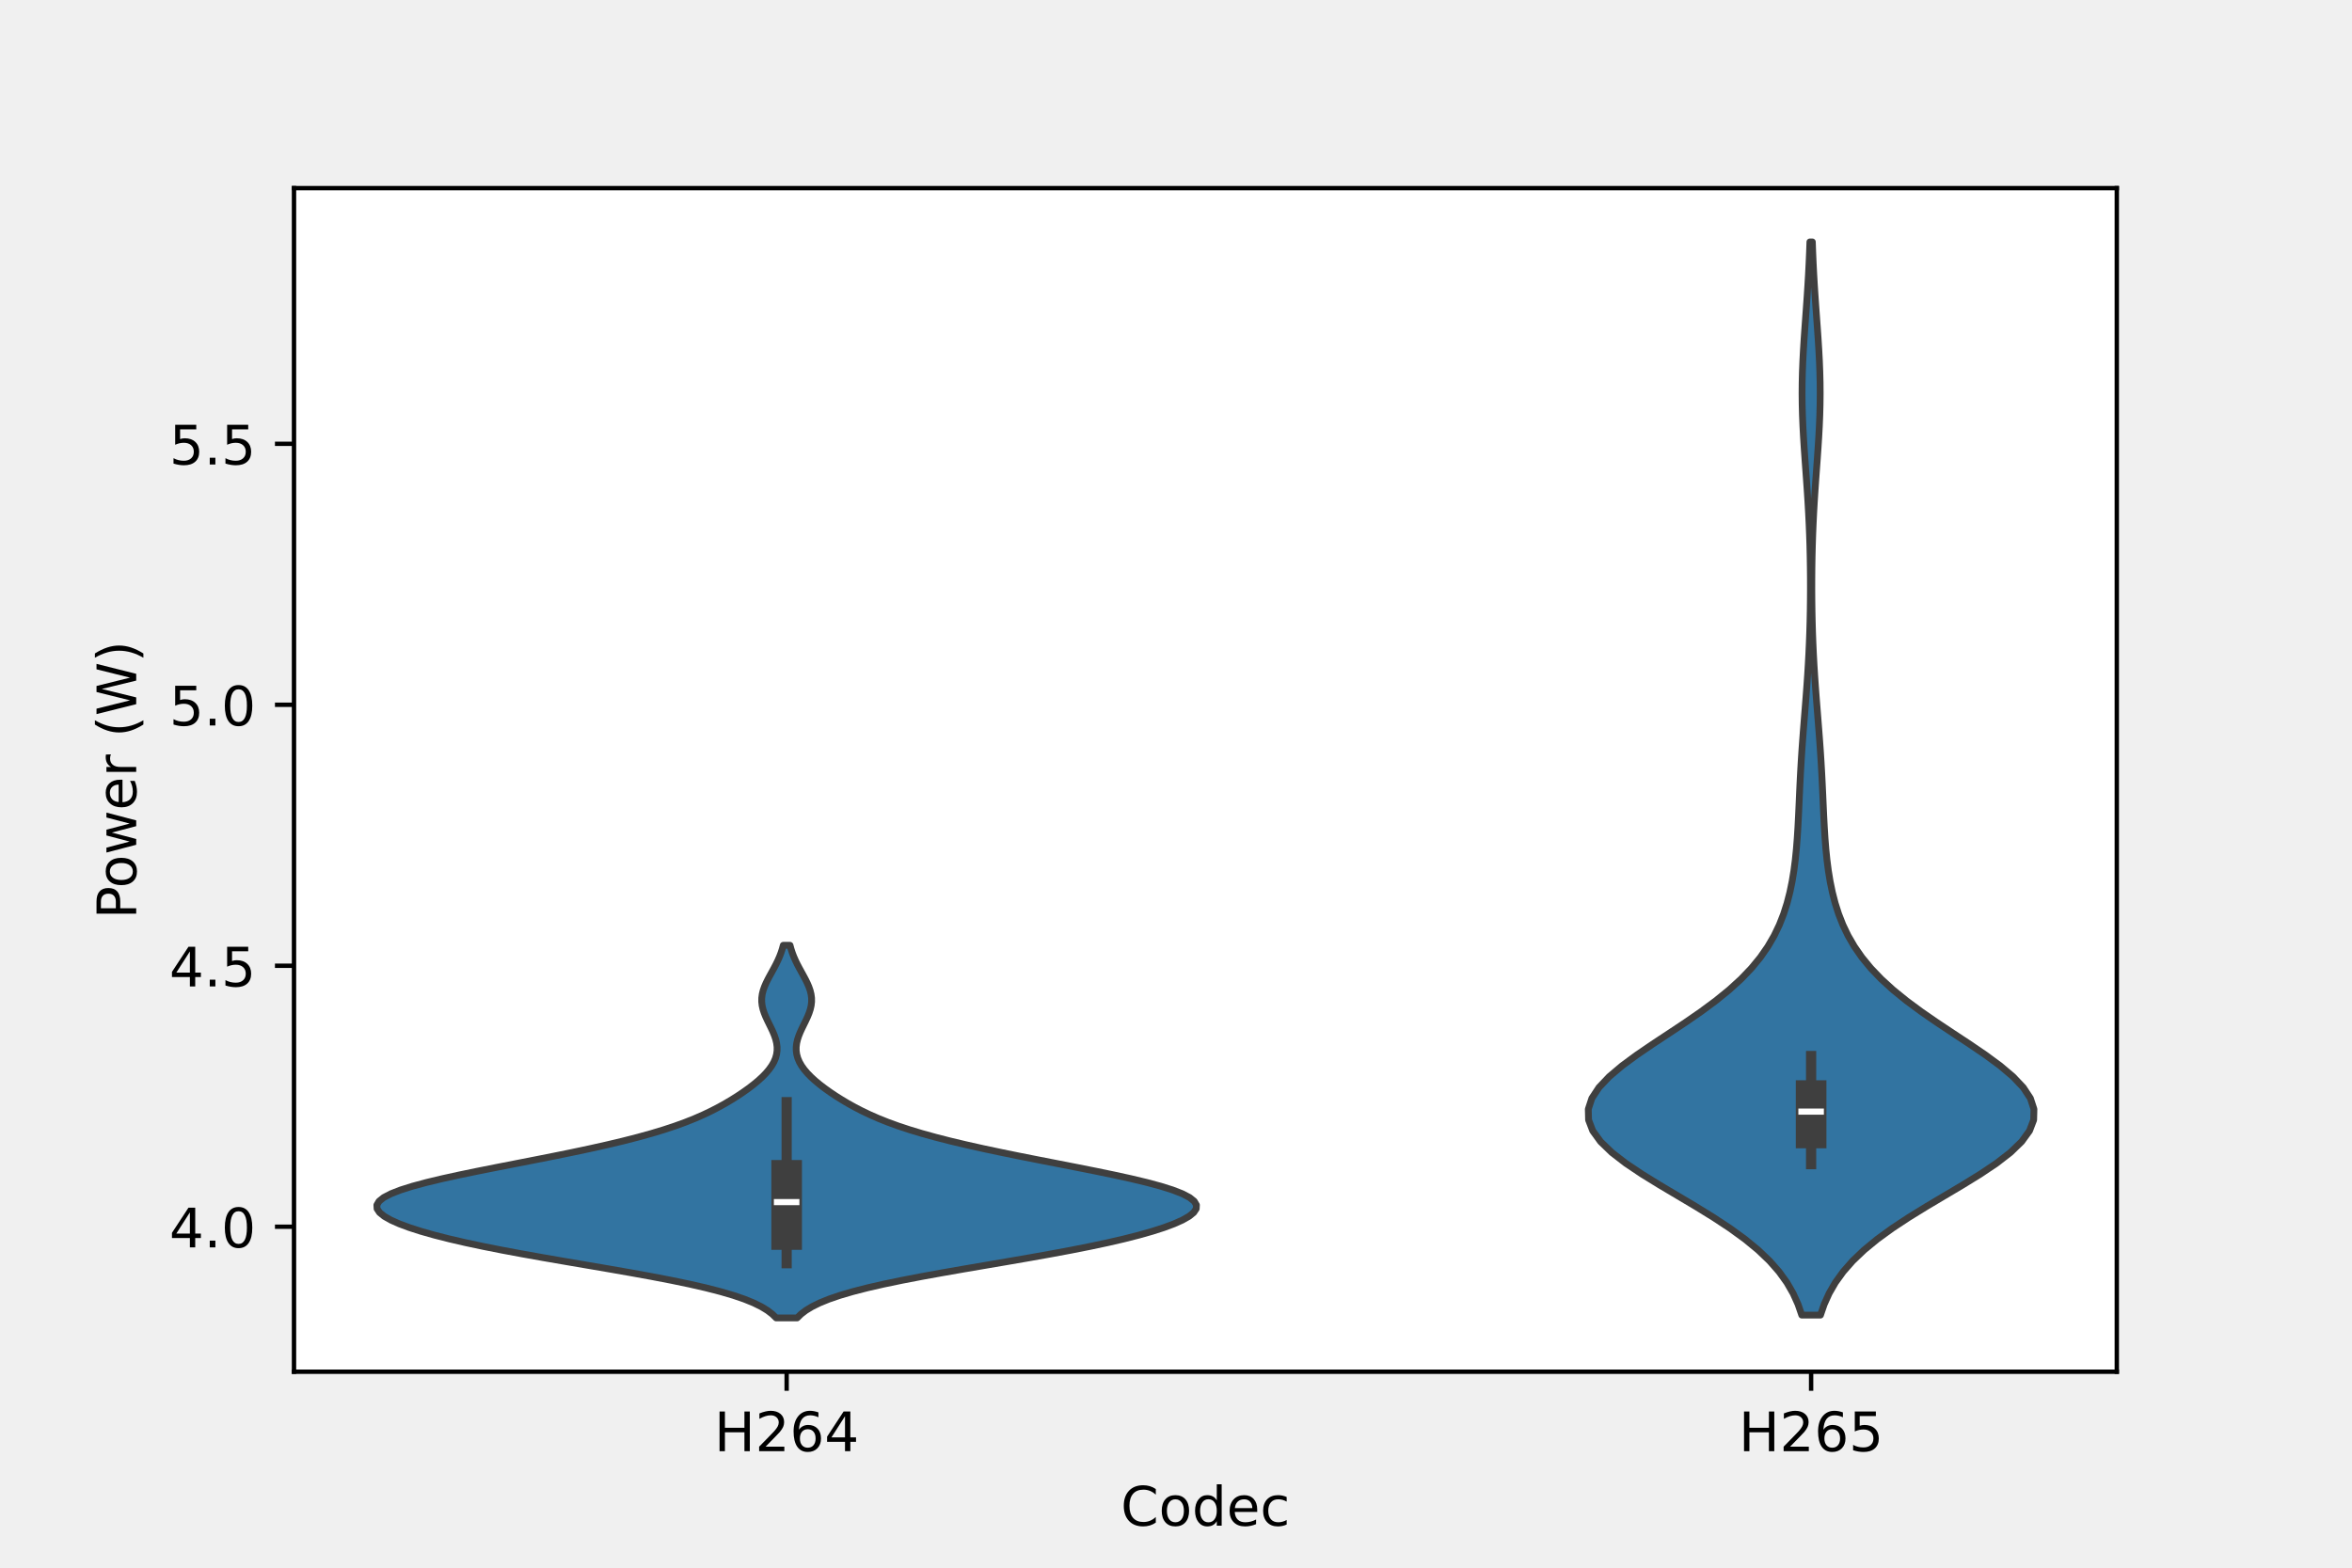
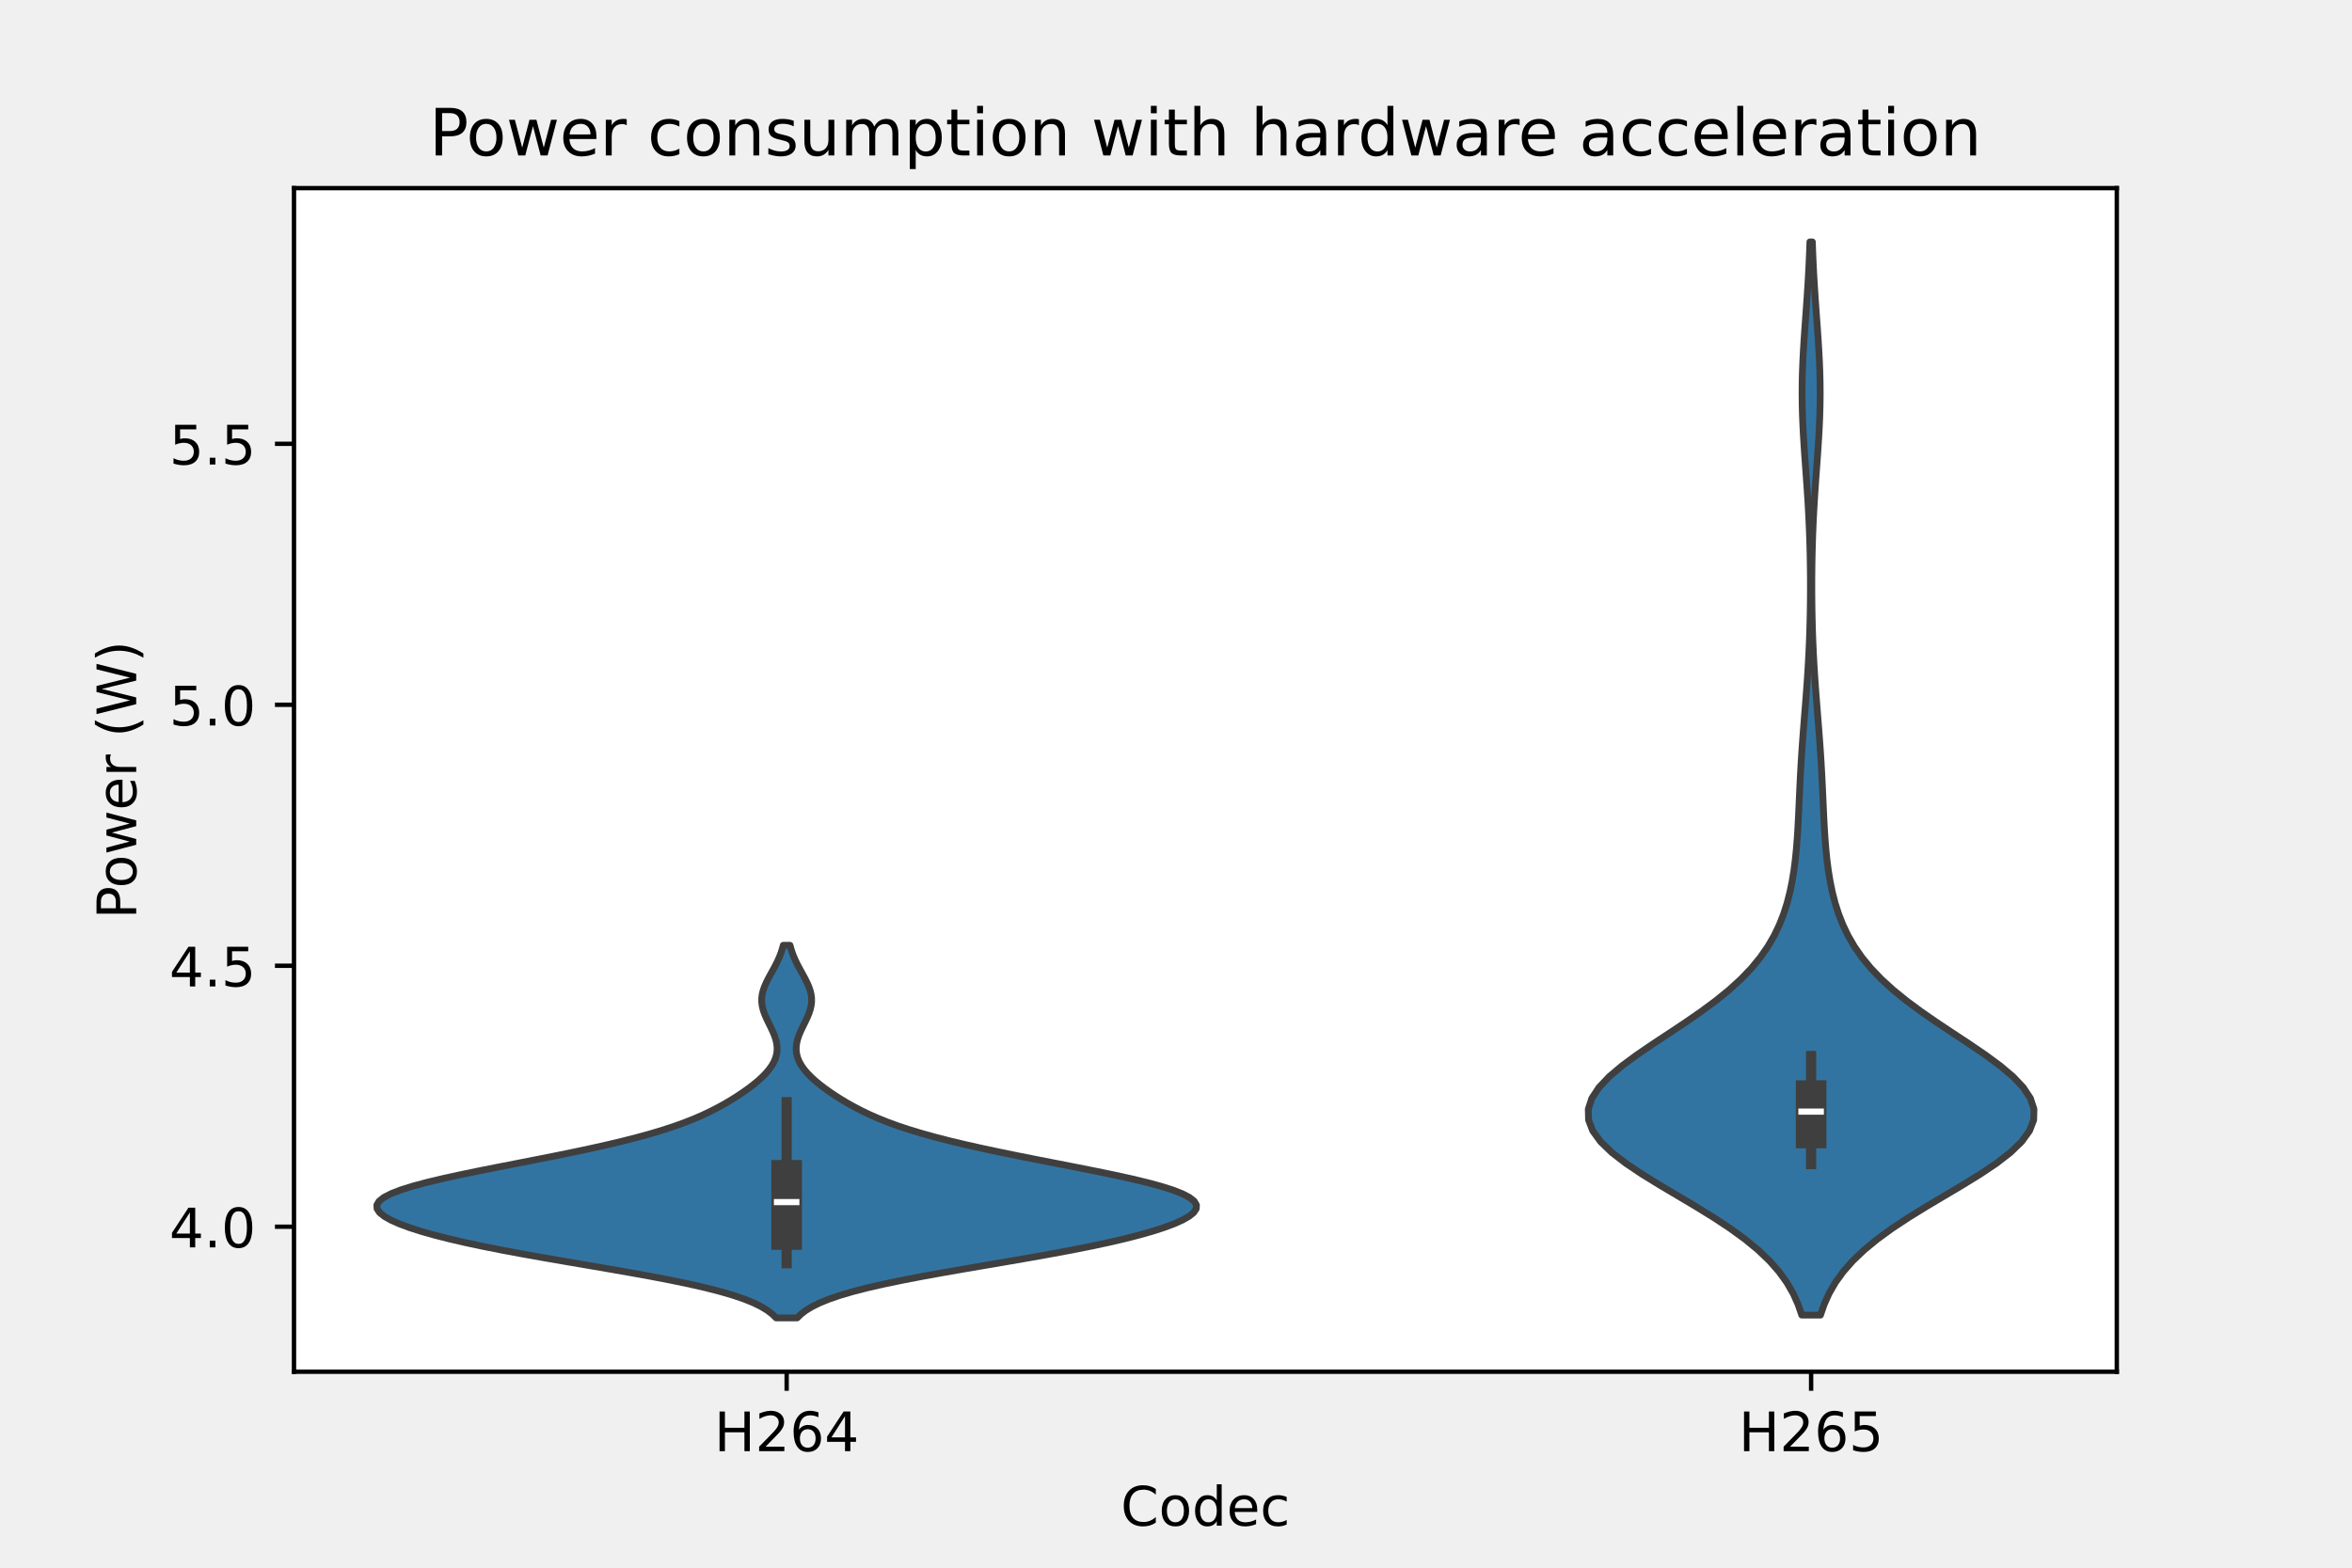
<svg xmlns="http://www.w3.org/2000/svg" xmlns:xlink="http://www.w3.org/1999/xlink" width="432pt" height="288pt" viewBox="0 0 432 288" version="1.1">
  <defs>
    <style type="text/css">*{stroke-linejoin: round; stroke-linecap: butt}</style>
  </defs>
  <g id="figure_1">
    <g id="patch_1">
      <path d="M 0 288  L 432 288  L 432 0  L 0 0  L 0 288  z " style="fill: none" />
    </g>
    <g id="axes_1">
      <g id="patch_2">
        <path d="M 54 252  L 388.8 252  L 388.8 34.56  L 54 34.56  z " style="fill: #ffffff" />
      </g>
      <g id="PolyCollection_1">
        <defs>
-           <path id="m6d9dd53959" d="M 146.41 -45.884  L 142.562 -45.884  L 141.857 -46.575  L 140.953 -47.267  L 139.815 -47.958  L 138.41 -48.65  L 136.709 -49.341  L 134.686 -50.033  L 132.328 -50.724  L 129.632 -51.416  L 126.607 -52.107  L 123.278 -52.798  L 119.683 -53.49  L 115.876 -54.181  L 111.916 -54.873  L 107.874 -55.564  L 103.821 -56.256  L 99.824 -56.947  L 95.947 -57.639  L 92.242 -58.33  L 88.75 -59.022  L 85.5 -59.713  L 82.51 -60.405  L 79.792 -61.096  L 77.351 -61.788  L 75.196 -62.479  L 73.336 -63.171  L 71.788 -63.862  L 70.573 -64.554  L 69.72 -65.245  L 69.258 -65.937  L 69.218 -66.628  L 69.624 -67.32  L 70.489 -68.011  L 71.816 -68.703  L 73.591 -69.394  L 75.785 -70.086  L 78.356 -70.777  L 81.249 -71.469  L 84.402 -72.16  L 87.749 -72.852  L 91.223 -73.543  L 94.758 -74.234  L 98.297 -74.926  L 101.784 -75.617  L 105.175 -76.309  L 108.431 -77  L 111.523 -77.692  L 114.427 -78.383  L 117.131 -79.075  L 119.627 -79.766  L 121.916 -80.458  L 124.004 -81.149  L 125.904 -81.841  L 127.634 -82.532  L 129.212 -83.224  L 130.659 -83.915  L 131.996 -84.607  L 133.238 -85.298  L 134.402 -85.99  L 135.497 -86.681  L 136.527 -87.373  L 137.496 -88.064  L 138.399 -88.756  L 139.234 -89.447  L 139.993 -90.139  L 140.669 -90.83  L 141.256 -91.522  L 141.749 -92.213  L 142.144 -92.905  L 142.438 -93.596  L 142.631 -94.288  L 142.727 -94.979  L 142.729 -95.671  L 142.643 -96.362  L 142.479 -97.053  L 142.249 -97.745  L 141.965 -98.436  L 141.645 -99.128  L 141.306 -99.819  L 140.966 -100.511  L 140.646 -101.202  L 140.365 -101.894  L 140.138 -102.585  L 139.981 -103.277  L 139.903 -103.968  L 139.909 -104.66  L 139.999 -105.351  L 140.17 -106.043  L 140.412 -106.734  L 140.712 -107.426  L 141.056 -108.117  L 141.426 -108.809  L 141.808 -109.5  L 142.186 -110.192  L 142.547 -110.883  L 142.883 -111.575  L 143.185 -112.266  L 143.45 -112.958  L 143.676 -113.649  L 143.865 -114.341  L 145.106 -114.341  L 145.106 -114.341  L 145.295 -113.649  L 145.522 -112.958  L 145.787 -112.266  L 146.089 -111.575  L 146.424 -110.883  L 146.786 -110.192  L 147.164 -109.5  L 147.545 -108.809  L 147.916 -108.117  L 148.259 -107.426  L 148.559 -106.734  L 148.801 -106.043  L 148.972 -105.351  L 149.063 -104.66  L 149.069 -103.968  L 148.991 -103.277  L 148.833 -102.585  L 148.607 -101.894  L 148.325 -101.202  L 148.005 -100.511  L 147.666 -99.819  L 147.326 -99.128  L 147.006 -98.436  L 146.723 -97.745  L 146.492 -97.053  L 146.329 -96.362  L 146.243 -95.671  L 146.245 -94.979  L 146.34 -94.288  L 146.534 -93.596  L 146.828 -92.905  L 147.222 -92.213  L 147.715 -91.522  L 148.303 -90.83  L 148.979 -90.139  L 149.738 -89.447  L 150.572 -88.756  L 151.476 -88.064  L 152.444 -87.373  L 153.475 -86.681  L 154.569 -85.99  L 155.733 -85.298  L 156.976 -84.607  L 158.312 -83.915  L 159.76 -83.224  L 161.338 -82.532  L 163.067 -81.841  L 164.968 -81.149  L 167.056 -80.458  L 169.345 -79.766  L 171.841 -79.075  L 174.544 -78.383  L 177.449 -77.692  L 180.54 -77  L 183.797 -76.309  L 187.187 -75.617  L 190.675 -74.926  L 194.213 -74.234  L 197.749 -73.543  L 201.223 -72.852  L 204.57 -72.16  L 207.723 -71.469  L 210.616 -70.777  L 213.187 -70.086  L 215.381 -69.394  L 217.155 -68.703  L 218.482 -68.011  L 219.348 -67.32  L 219.753 -66.628  L 219.713 -65.937  L 219.252 -65.245  L 218.399 -64.554  L 217.184 -63.862  L 215.635 -63.171  L 213.775 -62.479  L 211.62 -61.788  L 209.18 -61.096  L 206.461 -60.405  L 203.472 -59.713  L 200.221 -59.022  L 196.729 -58.33  L 193.024 -57.639  L 189.147 -56.947  L 185.151 -56.256  L 181.097 -55.564  L 177.055 -54.873  L 173.096 -54.181  L 169.288 -53.49  L 165.694 -52.798  L 162.365 -52.107  L 159.34 -51.416  L 156.643 -50.724  L 154.285 -50.033  L 152.263 -49.341  L 150.561 -48.65  L 149.156 -47.958  L 148.019 -47.267  L 147.115 -46.575  L 146.41 -45.884  z " style="stroke: #3f3f3f; stroke-width: 1.25" />
+           <path id="m77a5e322df" d="M 146.41 -45.884  L 142.562 -45.884  L 141.857 -46.575  L 140.953 -47.267  L 139.815 -47.958  L 138.41 -48.65  L 136.709 -49.341  L 134.686 -50.033  L 132.328 -50.724  L 129.632 -51.416  L 126.607 -52.107  L 123.278 -52.798  L 119.683 -53.49  L 115.876 -54.181  L 111.916 -54.873  L 107.874 -55.564  L 103.821 -56.256  L 99.824 -56.947  L 95.947 -57.639  L 92.242 -58.33  L 88.75 -59.022  L 85.5 -59.713  L 82.51 -60.405  L 79.792 -61.096  L 77.351 -61.788  L 75.196 -62.479  L 73.336 -63.171  L 71.788 -63.862  L 70.573 -64.554  L 69.72 -65.245  L 69.258 -65.937  L 69.218 -66.628  L 69.624 -67.32  L 70.489 -68.011  L 71.816 -68.703  L 73.591 -69.394  L 75.785 -70.086  L 78.356 -70.777  L 81.249 -71.469  L 84.402 -72.16  L 87.749 -72.852  L 91.223 -73.543  L 94.758 -74.234  L 98.297 -74.926  L 101.784 -75.617  L 105.175 -76.309  L 108.431 -77  L 111.523 -77.692  L 114.427 -78.383  L 117.131 -79.075  L 119.627 -79.766  L 121.916 -80.458  L 124.004 -81.149  L 125.904 -81.841  L 127.634 -82.532  L 129.212 -83.224  L 130.659 -83.915  L 131.996 -84.607  L 133.238 -85.298  L 134.402 -85.99  L 135.497 -86.681  L 136.527 -87.373  L 137.496 -88.064  L 138.399 -88.756  L 139.234 -89.447  L 139.993 -90.139  L 140.669 -90.83  L 141.256 -91.522  L 141.749 -92.213  L 142.144 -92.905  L 142.438 -93.596  L 142.631 -94.288  L 142.727 -94.979  L 142.729 -95.671  L 142.643 -96.362  L 142.479 -97.053  L 142.249 -97.745  L 141.965 -98.436  L 141.645 -99.128  L 141.306 -99.819  L 140.966 -100.511  L 140.646 -101.202  L 140.365 -101.894  L 140.138 -102.585  L 139.981 -103.277  L 139.903 -103.968  L 139.909 -104.66  L 139.999 -105.351  L 140.17 -106.043  L 140.412 -106.734  L 140.712 -107.426  L 141.056 -108.117  L 141.426 -108.809  L 141.808 -109.5  L 142.186 -110.192  L 142.547 -110.883  L 142.883 -111.575  L 143.185 -112.266  L 143.45 -112.958  L 143.676 -113.649  L 143.865 -114.341  L 145.106 -114.341  L 145.106 -114.341  L 145.295 -113.649  L 145.522 -112.958  L 145.787 -112.266  L 146.089 -111.575  L 146.424 -110.883  L 146.786 -110.192  L 147.164 -109.5  L 147.545 -108.809  L 147.916 -108.117  L 148.259 -107.426  L 148.559 -106.734  L 148.801 -106.043  L 148.972 -105.351  L 149.063 -104.66  L 149.069 -103.968  L 148.991 -103.277  L 148.833 -102.585  L 148.607 -101.894  L 148.325 -101.202  L 148.005 -100.511  L 147.666 -99.819  L 147.326 -99.128  L 147.006 -98.436  L 146.723 -97.745  L 146.492 -97.053  L 146.329 -96.362  L 146.243 -95.671  L 146.245 -94.979  L 146.34 -94.288  L 146.534 -93.596  L 146.828 -92.905  L 147.222 -92.213  L 147.715 -91.522  L 148.303 -90.83  L 148.979 -90.139  L 149.738 -89.447  L 150.572 -88.756  L 151.476 -88.064  L 152.444 -87.373  L 153.475 -86.681  L 154.569 -85.99  L 155.733 -85.298  L 156.976 -84.607  L 158.312 -83.915  L 159.76 -83.224  L 161.338 -82.532  L 163.067 -81.841  L 164.968 -81.149  L 167.056 -80.458  L 169.345 -79.766  L 171.841 -79.075  L 174.544 -78.383  L 177.449 -77.692  L 180.54 -77  L 183.797 -76.309  L 187.187 -75.617  L 190.675 -74.926  L 194.213 -74.234  L 197.749 -73.543  L 201.223 -72.852  L 204.57 -72.16  L 207.723 -71.469  L 210.616 -70.777  L 213.187 -70.086  L 215.381 -69.394  L 217.155 -68.703  L 218.482 -68.011  L 219.348 -67.32  L 219.753 -66.628  L 219.713 -65.937  L 219.252 -65.245  L 218.399 -64.554  L 217.184 -63.862  L 215.635 -63.171  L 213.775 -62.479  L 211.62 -61.788  L 209.18 -61.096  L 206.461 -60.405  L 203.472 -59.713  L 200.221 -59.022  L 196.729 -58.33  L 193.024 -57.639  L 189.147 -56.947  L 185.151 -56.256  L 181.097 -55.564  L 177.055 -54.873  L 173.096 -54.181  L 169.288 -53.49  L 165.694 -52.798  L 162.365 -52.107  L 159.34 -51.416  L 156.643 -50.724  L 154.285 -50.033  L 152.263 -49.341  L 150.561 -48.65  L 149.156 -47.958  L 148.019 -47.267  L 147.115 -46.575  L 146.41 -45.884  z " style="stroke: #3f3f3f; stroke-width: 1.25" />
        </defs>
-         <g clip-path="url(#p642ada4ed1)">
-           <use xlink:href="#m6d9dd53959" x="0" y="288" style="fill: #3274a1; stroke: #3f3f3f; stroke-width: 1.25" />
+         <g clip-path="url(#p3c67183069)">
+           <use xlink:href="#m77a5e322df" x="0" y="288" style="fill: #3274a1; stroke: #3f3f3f; stroke-width: 1.25" />
        </g>
      </g>
      <g id="PolyCollection_2">
        <defs>
-           <path id="m718d97148e" d="M 334.372 -46.405  L 330.937 -46.405  L 330.25 -48.396  L 329.351 -50.388  L 328.202 -52.379  L 326.767 -54.371  L 325.017 -56.362  L 322.932 -58.353  L 320.511 -60.345  L 317.771 -62.336  L 314.754 -64.328  L 311.526 -66.319  L 308.179 -68.311  L 304.826 -70.302  L 301.596 -72.293  L 298.625 -74.285  L 296.049 -76.276  L 293.988 -78.268  L 292.542 -80.259  L 291.778 -82.251  L 291.728 -84.242  L 292.381 -86.233  L 293.692 -88.225  L 295.579 -90.216  L 297.936 -92.208  L 300.64 -94.199  L 303.563 -96.191  L 306.579 -98.182  L 309.575 -100.173  L 312.455 -102.165  L 315.146 -104.156  L 317.598 -106.148  L 319.783 -108.139  L 321.69 -110.131  L 323.327 -112.122  L 324.711 -114.113  L 325.867 -116.105  L 326.822 -118.096  L 327.604 -120.088  L 328.239 -122.079  L 328.752 -124.071  L 329.163 -126.062  L 329.489 -128.053  L 329.745 -130.045  L 329.946 -132.036  L 330.103 -134.028  L 330.229 -136.019  L 330.332 -138.011  L 330.424 -140.002  L 330.512 -141.993  L 330.604 -143.985  L 330.706 -145.976  L 330.82 -147.968  L 330.948 -149.959  L 331.089 -151.951  L 331.24 -153.942  L 331.397 -155.933  L 331.557 -157.925  L 331.713 -159.916  L 331.862 -161.908  L 332 -163.899  L 332.123 -165.891  L 332.231 -167.882  L 332.321 -169.873  L 332.395 -171.865  L 332.452 -173.856  L 332.493 -175.848  L 332.518 -177.839  L 332.529 -179.831  L 332.525 -181.822  L 332.507 -183.813  L 332.474 -185.805  L 332.426 -187.796  L 332.361 -189.788  L 332.28 -191.779  L 332.182 -193.771  L 332.069 -195.762  L 331.942 -197.753  L 331.805 -199.745  L 331.662 -201.736  L 331.518 -203.728  L 331.379 -205.719  L 331.253 -207.711  L 331.146 -209.702  L 331.064 -211.693  L 331.011 -213.685  L 330.991 -215.676  L 331.006 -217.668  L 331.054 -219.659  L 331.132 -221.651  L 331.236 -223.642  L 331.359 -225.633  L 331.497 -227.625  L 331.64 -229.616  L 331.784 -231.608  L 331.923 -233.599  L 332.052 -235.591  L 332.169 -237.582  L 332.271 -239.574  L 332.358 -241.565  L 332.43 -243.556  L 332.88 -243.556  L 332.88 -243.556  L 332.952 -241.565  L 333.038 -239.574  L 333.14 -237.582  L 333.257 -235.591  L 333.386 -233.599  L 333.525 -231.608  L 333.669 -229.616  L 333.813 -227.625  L 333.95 -225.633  L 334.074 -223.642  L 334.178 -221.651  L 334.256 -219.659  L 334.304 -217.668  L 334.318 -215.676  L 334.298 -213.685  L 334.246 -211.693  L 334.164 -209.702  L 334.056 -207.711  L 333.93 -205.719  L 333.792 -203.728  L 333.648 -201.736  L 333.504 -199.745  L 333.367 -197.753  L 333.24 -195.762  L 333.127 -193.771  L 333.03 -191.779  L 332.948 -189.788  L 332.884 -187.796  L 332.835 -185.805  L 332.802 -183.813  L 332.784 -181.822  L 332.78 -179.831  L 332.791 -177.839  L 332.817 -175.848  L 332.858 -173.856  L 332.914 -171.865  L 332.988 -169.873  L 333.079 -167.882  L 333.186 -165.891  L 333.31 -163.899  L 333.447 -161.908  L 333.596 -159.916  L 333.753 -157.925  L 333.912 -155.933  L 334.069 -153.942  L 334.22 -151.951  L 334.361 -149.959  L 334.489 -147.968  L 334.603 -145.976  L 334.705 -143.985  L 334.797 -141.993  L 334.886 -140.002  L 334.977 -138.011  L 335.081 -136.019  L 335.206 -134.028  L 335.363 -132.036  L 335.564 -130.045  L 335.821 -128.053  L 336.147 -126.062  L 336.557 -124.071  L 337.07 -122.079  L 337.706 -120.088  L 338.488 -118.096  L 339.442 -116.105  L 340.598 -114.113  L 341.982 -112.122  L 343.619 -110.131  L 345.527 -108.139  L 347.711 -106.148  L 350.163 -104.156  L 352.854 -102.165  L 355.734 -100.173  L 358.73 -98.182  L 361.746 -96.191  L 364.669 -94.199  L 367.374 -92.208  L 369.731 -90.216  L 371.618 -88.225  L 372.928 -86.233  L 373.582 -84.242  L 373.531 -82.251  L 372.768 -80.259  L 371.321 -78.268  L 369.261 -76.276  L 366.684 -74.285  L 363.713 -72.293  L 360.483 -70.302  L 357.13 -68.311  L 353.783 -66.319  L 350.555 -64.328  L 347.538 -62.336  L 344.798 -60.345  L 342.377 -58.353  L 340.293 -56.362  L 338.542 -54.371  L 337.107 -52.379  L 335.958 -50.388  L 335.06 -48.396  L 334.372 -46.405  z " style="stroke: #3f3f3f; stroke-width: 1.25" />
+           <path id="mcbbfda2b11" d="M 334.372 -46.405  L 330.937 -46.405  L 330.25 -48.396  L 329.351 -50.388  L 328.202 -52.379  L 326.767 -54.371  L 325.017 -56.362  L 322.932 -58.353  L 320.511 -60.345  L 317.771 -62.336  L 314.754 -64.328  L 311.526 -66.319  L 308.179 -68.311  L 304.826 -70.302  L 301.596 -72.293  L 298.625 -74.285  L 296.049 -76.276  L 293.988 -78.268  L 292.542 -80.259  L 291.778 -82.251  L 291.728 -84.242  L 292.381 -86.233  L 293.692 -88.225  L 295.579 -90.216  L 297.936 -92.208  L 300.64 -94.199  L 303.563 -96.191  L 306.579 -98.182  L 309.575 -100.173  L 312.455 -102.165  L 315.146 -104.156  L 317.598 -106.148  L 319.783 -108.139  L 321.69 -110.131  L 323.327 -112.122  L 324.711 -114.113  L 325.867 -116.105  L 326.822 -118.096  L 327.604 -120.088  L 328.239 -122.079  L 328.752 -124.071  L 329.163 -126.062  L 329.489 -128.053  L 329.745 -130.045  L 329.946 -132.036  L 330.103 -134.028  L 330.229 -136.019  L 330.332 -138.011  L 330.424 -140.002  L 330.512 -141.993  L 330.604 -143.985  L 330.706 -145.976  L 330.82 -147.968  L 330.948 -149.959  L 331.089 -151.951  L 331.24 -153.942  L 331.397 -155.933  L 331.557 -157.925  L 331.713 -159.916  L 331.862 -161.908  L 332 -163.899  L 332.123 -165.891  L 332.231 -167.882  L 332.321 -169.873  L 332.395 -171.865  L 332.452 -173.856  L 332.493 -175.848  L 332.518 -177.839  L 332.529 -179.831  L 332.525 -181.822  L 332.507 -183.813  L 332.474 -185.805  L 332.426 -187.796  L 332.361 -189.788  L 332.28 -191.779  L 332.182 -193.771  L 332.069 -195.762  L 331.942 -197.753  L 331.805 -199.745  L 331.662 -201.736  L 331.518 -203.728  L 331.379 -205.719  L 331.253 -207.711  L 331.146 -209.702  L 331.064 -211.693  L 331.011 -213.685  L 330.991 -215.676  L 331.006 -217.668  L 331.054 -219.659  L 331.132 -221.651  L 331.236 -223.642  L 331.359 -225.633  L 331.497 -227.625  L 331.64 -229.616  L 331.784 -231.608  L 331.923 -233.599  L 332.052 -235.591  L 332.169 -237.582  L 332.271 -239.574  L 332.358 -241.565  L 332.43 -243.556  L 332.88 -243.556  L 332.88 -243.556  L 332.952 -241.565  L 333.038 -239.574  L 333.14 -237.582  L 333.257 -235.591  L 333.386 -233.599  L 333.525 -231.608  L 333.669 -229.616  L 333.813 -227.625  L 333.95 -225.633  L 334.074 -223.642  L 334.178 -221.651  L 334.256 -219.659  L 334.304 -217.668  L 334.318 -215.676  L 334.298 -213.685  L 334.246 -211.693  L 334.164 -209.702  L 334.056 -207.711  L 333.93 -205.719  L 333.792 -203.728  L 333.648 -201.736  L 333.504 -199.745  L 333.367 -197.753  L 333.24 -195.762  L 333.127 -193.771  L 333.03 -191.779  L 332.948 -189.788  L 332.884 -187.796  L 332.835 -185.805  L 332.802 -183.813  L 332.784 -181.822  L 332.78 -179.831  L 332.791 -177.839  L 332.817 -175.848  L 332.858 -173.856  L 332.914 -171.865  L 332.988 -169.873  L 333.079 -167.882  L 333.186 -165.891  L 333.31 -163.899  L 333.447 -161.908  L 333.596 -159.916  L 333.753 -157.925  L 333.912 -155.933  L 334.069 -153.942  L 334.22 -151.951  L 334.361 -149.959  L 334.489 -147.968  L 334.603 -145.976  L 334.705 -143.985  L 334.797 -141.993  L 334.886 -140.002  L 334.977 -138.011  L 335.081 -136.019  L 335.206 -134.028  L 335.363 -132.036  L 335.564 -130.045  L 335.821 -128.053  L 336.147 -126.062  L 336.557 -124.071  L 337.07 -122.079  L 337.706 -120.088  L 338.488 -118.096  L 339.442 -116.105  L 340.598 -114.113  L 341.982 -112.122  L 343.619 -110.131  L 345.527 -108.139  L 347.711 -106.148  L 350.163 -104.156  L 352.854 -102.165  L 355.734 -100.173  L 358.73 -98.182  L 361.746 -96.191  L 364.669 -94.199  L 367.374 -92.208  L 369.731 -90.216  L 371.618 -88.225  L 372.928 -86.233  L 373.582 -84.242  L 373.531 -82.251  L 372.768 -80.259  L 371.321 -78.268  L 369.261 -76.276  L 366.684 -74.285  L 363.713 -72.293  L 360.483 -70.302  L 357.13 -68.311  L 353.783 -66.319  L 350.555 -64.328  L 347.538 -62.336  L 344.798 -60.345  L 342.377 -58.353  L 340.293 -56.362  L 338.542 -54.371  L 337.107 -52.379  L 335.958 -50.388  L 335.06 -48.396  L 334.372 -46.405  z " style="stroke: #3f3f3f; stroke-width: 1.25" />
        </defs>
-         <g clip-path="url(#p642ada4ed1)">
-           <use xlink:href="#m718d97148e" x="0" y="288" style="fill: #3274a1; stroke: #3f3f3f; stroke-width: 1.25" />
+         <g clip-path="url(#p3c67183069)">
+           <use xlink:href="#mcbbfda2b11" x="0" y="288" style="fill: #3274a1; stroke: #3f3f3f; stroke-width: 1.25" />
        </g>
      </g>
      <g id="matplotlib.axis_1">
        <g id="xtick_1">
          <g id="line2d_1">
            <defs>
-               <path id="m9ca097fb58" d="M 0 0  L 0 3.5  " style="stroke: #000000; stroke-width: 0.8" />
-             </defs>
-             <g>
-               <use xlink:href="#m9ca097fb58" x="144.486" y="252" style="stroke: #000000; stroke-width: 0.8" />
+               <path id="m4cb701ce94" d="M 0 0  L 0 3.5  " style="stroke: #000000; stroke-width: 0.8" />
+             </defs>
+             <g>
+               <use xlink:href="#m4cb701ce94" x="144.486" y="252" style="stroke: #000000; stroke-width: 0.8" />
            </g>
          </g>
          <g id="text_1">
            <g transform="translate(131.1818 266.5984)scale(0.1 -0.1)">
              <defs>
                <path id="DejaVuSans-48" d="M 628 4666  L 1259 4666  L 1259 2753  L 3553 2753  L 3553 4666  L 4184 4666  L 4184 0  L 3553 0  L 3553 2222  L 1259 2222  L 1259 0  L 628 0  L 628 4666  z " transform="scale(0.015625)" />
                <path id="DejaVuSans-32" d="M 1228 531  L 3431 531  L 3431 0  L 469 0  L 469 531  Q 828 903 1448 1529  Q 2069 2156 2228 2338  Q 2531 2678 2651 2914  Q 2772 3150 2772 3378  Q 2772 3750 2511 3984  Q 2250 4219 1831 4219  Q 1534 4219 1204 4116  Q 875 4013 500 3803  L 500 4441  Q 881 4594 1212 4672  Q 1544 4750 1819 4750  Q 2544 4750 2975 4387  Q 3406 4025 3406 3419  Q 3406 3131 3298 2873  Q 3191 2616 2906 2266  Q 2828 2175 2409 1742  Q 1991 1309 1228 531  z " transform="scale(0.015625)" />
                <path id="DejaVuSans-36" d="M 2113 2584  Q 1688 2584 1439 2293  Q 1191 2003 1191 1497  Q 1191 994 1439 701  Q 1688 409 2113 409  Q 2538 409 2786 701  Q 3034 994 3034 1497  Q 3034 2003 2786 2293  Q 2538 2584 2113 2584  z M 3366 4563  L 3366 3988  Q 3128 4100 2886 4159  Q 2644 4219 2406 4219  Q 1781 4219 1451 3797  Q 1122 3375 1075 2522  Q 1259 2794 1537 2939  Q 1816 3084 2150 3084  Q 2853 3084 3261 2657  Q 3669 2231 3669 1497  Q 3669 778 3244 343  Q 2819 -91 2113 -91  Q 1303 -91 875 529  Q 447 1150 447 2328  Q 447 3434 972 4092  Q 1497 4750 2381 4750  Q 2619 4750 2861 4703  Q 3103 4656 3366 4563  z " transform="scale(0.015625)" />
                <path id="DejaVuSans-34" d="M 2419 4116  L 825 1625  L 2419 1625  L 2419 4116  z M 2253 4666  L 3047 4666  L 3047 1625  L 3713 1625  L 3713 1100  L 3047 1100  L 3047 0  L 2419 0  L 2419 1100  L 313 1100  L 313 1709  L 2253 4666  z " transform="scale(0.015625)" />
              </defs>
              <use xlink:href="#DejaVuSans-48" />
              <use xlink:href="#DejaVuSans-32" x="75.195" />
              <use xlink:href="#DejaVuSans-36" x="138.818" />
              <use xlink:href="#DejaVuSans-34" x="202.441" />
            </g>
          </g>
        </g>
        <g id="xtick_2">
          <g id="line2d_2">
            <g>
-               <use xlink:href="#m9ca097fb58" x="332.655" y="252" style="stroke: #000000; stroke-width: 0.8" />
+               <use xlink:href="#m4cb701ce94" x="332.655" y="252" style="stroke: #000000; stroke-width: 0.8" />
            </g>
          </g>
          <g id="text_2">
            <g transform="translate(319.3508 266.5984)scale(0.1 -0.1)">
              <defs>
                <path id="DejaVuSans-35" d="M 691 4666  L 3169 4666  L 3169 4134  L 1269 4134  L 1269 2991  Q 1406 3038 1543 3061  Q 1681 3084 1819 3084  Q 2600 3084 3056 2656  Q 3513 2228 3513 1497  Q 3513 744 3044 326  Q 2575 -91 1722 -91  Q 1428 -91 1123 -41  Q 819 9 494 109  L 494 744  Q 775 591 1075 516  Q 1375 441 1709 441  Q 2250 441 2565 725  Q 2881 1009 2881 1497  Q 2881 1984 2565 2268  Q 2250 2553 1709 2553  Q 1456 2553 1204 2497  Q 953 2441 691 2322  L 691 4666  z " transform="scale(0.015625)" />
              </defs>
              <use xlink:href="#DejaVuSans-48" />
              <use xlink:href="#DejaVuSans-32" x="75.195" />
              <use xlink:href="#DejaVuSans-36" x="138.818" />
              <use xlink:href="#DejaVuSans-35" x="202.441" />
            </g>
          </g>
        </g>
        <g id="text_3">
          <g transform="translate(205.8492 280.2766)scale(0.1 -0.1)">
            <defs>
              <path id="DejaVuSans-43" d="M 4122 4306  L 4122 3641  Q 3803 3938 3442 4084  Q 3081 4231 2675 4231  Q 1875 4231 1450 3742  Q 1025 3253 1025 2328  Q 1025 1406 1450 917  Q 1875 428 2675 428  Q 3081 428 3442 575  Q 3803 722 4122 1019  L 4122 359  Q 3791 134 3420 21  Q 3050 -91 2638 -91  Q 1578 -91 968 557  Q 359 1206 359 2328  Q 359 3453 968 4101  Q 1578 4750 2638 4750  Q 3056 4750 3426 4639  Q 3797 4528 4122 4306  z " transform="scale(0.015625)" />
              <path id="DejaVuSans-6f" d="M 1959 3097  Q 1497 3097 1228 2736  Q 959 2375 959 1747  Q 959 1119 1226 758  Q 1494 397 1959 397  Q 2419 397 2687 759  Q 2956 1122 2956 1747  Q 2956 2369 2687 2733  Q 2419 3097 1959 3097  z M 1959 3584  Q 2709 3584 3137 3096  Q 3566 2609 3566 1747  Q 3566 888 3137 398  Q 2709 -91 1959 -91  Q 1206 -91 779 398  Q 353 888 353 1747  Q 353 2609 779 3096  Q 1206 3584 1959 3584  z " transform="scale(0.015625)" />
              <path id="DejaVuSans-64" d="M 2906 2969  L 2906 4863  L 3481 4863  L 3481 0  L 2906 0  L 2906 525  Q 2725 213 2448 61  Q 2172 -91 1784 -91  Q 1150 -91 751 415  Q 353 922 353 1747  Q 353 2572 751 3078  Q 1150 3584 1784 3584  Q 2172 3584 2448 3432  Q 2725 3281 2906 2969  z M 947 1747  Q 947 1113 1208 752  Q 1469 391 1925 391  Q 2381 391 2643 752  Q 2906 1113 2906 1747  Q 2906 2381 2643 2742  Q 2381 3103 1925 3103  Q 1469 3103 1208 2742  Q 947 2381 947 1747  z " transform="scale(0.015625)" />
              <path id="DejaVuSans-65" d="M 3597 1894  L 3597 1613  L 953 1613  Q 991 1019 1311 708  Q 1631 397 2203 397  Q 2534 397 2845 478  Q 3156 559 3463 722  L 3463 178  Q 3153 47 2828 -22  Q 2503 -91 2169 -91  Q 1331 -91 842 396  Q 353 884 353 1716  Q 353 2575 817 3079  Q 1281 3584 2069 3584  Q 2775 3584 3186 3129  Q 3597 2675 3597 1894  z M 3022 2063  Q 3016 2534 2758 2815  Q 2500 3097 2075 3097  Q 1594 3097 1305 2825  Q 1016 2553 972 2059  L 3022 2063  z " transform="scale(0.015625)" />
              <path id="DejaVuSans-63" d="M 3122 3366  L 3122 2828  Q 2878 2963 2633 3030  Q 2388 3097 2138 3097  Q 1578 3097 1268 2742  Q 959 2388 959 1747  Q 959 1106 1268 751  Q 1578 397 2138 397  Q 2388 397 2633 464  Q 2878 531 3122 666  L 3122 134  Q 2881 22 2623 -34  Q 2366 -91 2075 -91  Q 1284 -91 818 406  Q 353 903 353 1747  Q 353 2603 823 3093  Q 1294 3584 2113 3584  Q 2378 3584 2631 3529  Q 2884 3475 3122 3366  z " transform="scale(0.015625)" />
            </defs>
            <use xlink:href="#DejaVuSans-43" />
            <use xlink:href="#DejaVuSans-6f" x="69.824" />
            <use xlink:href="#DejaVuSans-64" x="131.006" />
            <use xlink:href="#DejaVuSans-65" x="194.482" />
            <use xlink:href="#DejaVuSans-63" x="256.006" />
          </g>
        </g>
      </g>
      <g id="matplotlib.axis_2">
        <g id="ytick_1">
          <g id="line2d_3">
            <defs>
-               <path id="m6eb4e9cfbd" d="M 0 0  L -3.5 0  " style="stroke: #000000; stroke-width: 0.8" />
-             </defs>
-             <g>
-               <use xlink:href="#m6eb4e9cfbd" x="54" y="225.359" style="stroke: #000000; stroke-width: 0.8" />
+               <path id="mab9f730a56" d="M 0 0  L -3.5 0  " style="stroke: #000000; stroke-width: 0.8" />
+             </defs>
+             <g>
+               <use xlink:href="#mab9f730a56" x="54" y="225.359" style="stroke: #000000; stroke-width: 0.8" />
            </g>
          </g>
          <g id="text_4">
            <g transform="translate(31.09688 229.1584)scale(0.1 -0.1)">
              <defs>
                <path id="DejaVuSans-2e" d="M 684 794  L 1344 794  L 1344 0  L 684 0  L 684 794  z " transform="scale(0.015625)" />
                <path id="DejaVuSans-30" d="M 2034 4250  Q 1547 4250 1301 3770  Q 1056 3291 1056 2328  Q 1056 1369 1301 889  Q 1547 409 2034 409  Q 2525 409 2770 889  Q 3016 1369 3016 2328  Q 3016 3291 2770 3770  Q 2525 4250 2034 4250  z M 2034 4750  Q 2819 4750 3233 4129  Q 3647 3509 3647 2328  Q 3647 1150 3233 529  Q 2819 -91 2034 -91  Q 1250 -91 836 529  Q 422 1150 422 2328  Q 422 3509 836 4129  Q 1250 4750 2034 4750  z " transform="scale(0.015625)" />
              </defs>
              <use xlink:href="#DejaVuSans-34" />
              <use xlink:href="#DejaVuSans-2e" x="63.623" />
              <use xlink:href="#DejaVuSans-30" x="95.41" />
            </g>
          </g>
        </g>
        <g id="ytick_2">
          <g id="line2d_4">
            <g>
-               <use xlink:href="#m6eb4e9cfbd" x="54" y="177.417" style="stroke: #000000; stroke-width: 0.8" />
+               <use xlink:href="#mab9f730a56" x="54" y="177.417" style="stroke: #000000; stroke-width: 0.8" />
            </g>
          </g>
          <g id="text_5">
            <g transform="translate(31.09688 181.2166)scale(0.1 -0.1)">
              <use xlink:href="#DejaVuSans-34" />
              <use xlink:href="#DejaVuSans-2e" x="63.623" />
              <use xlink:href="#DejaVuSans-35" x="95.41" />
            </g>
          </g>
        </g>
        <g id="ytick_3">
          <g id="line2d_5">
            <g>
-               <use xlink:href="#m6eb4e9cfbd" x="54" y="129.476" style="stroke: #000000; stroke-width: 0.8" />
+               <use xlink:href="#mab9f730a56" x="54" y="129.476" style="stroke: #000000; stroke-width: 0.8" />
            </g>
          </g>
          <g id="text_6">
            <g transform="translate(31.09688 133.2748)scale(0.1 -0.1)">
              <use xlink:href="#DejaVuSans-35" />
              <use xlink:href="#DejaVuSans-2e" x="63.623" />
              <use xlink:href="#DejaVuSans-30" x="95.41" />
            </g>
          </g>
        </g>
        <g id="ytick_4">
          <g id="line2d_6">
            <g>
-               <use xlink:href="#m6eb4e9cfbd" x="54" y="81.534" style="stroke: #000000; stroke-width: 0.8" />
+               <use xlink:href="#mab9f730a56" x="54" y="81.534" style="stroke: #000000; stroke-width: 0.8" />
            </g>
          </g>
          <g id="text_7">
            <g transform="translate(31.09688 85.33303)scale(0.1 -0.1)">
              <use xlink:href="#DejaVuSans-35" />
              <use xlink:href="#DejaVuSans-2e" x="63.623" />
              <use xlink:href="#DejaVuSans-35" x="95.41" />
            </g>
          </g>
        </g>
        <g id="text_8">
          <g transform="translate(25.01719 168.8284)rotate(-90)scale(0.1 -0.1)">
            <defs>
              <path id="DejaVuSans-50" d="M 1259 4147  L 1259 2394  L 2053 2394  Q 2494 2394 2734 2622  Q 2975 2850 2975 3272  Q 2975 3691 2734 3919  Q 2494 4147 2053 4147  L 1259 4147  z M 628 4666  L 2053 4666  Q 2838 4666 3239 4311  Q 3641 3956 3641 3272  Q 3641 2581 3239 2228  Q 2838 1875 2053 1875  L 1259 1875  L 1259 0  L 628 0  L 628 4666  z " transform="scale(0.015625)" />
              <path id="DejaVuSans-77" d="M 269 3500  L 844 3500  L 1563 769  L 2278 3500  L 2956 3500  L 3675 769  L 4391 3500  L 4966 3500  L 4050 0  L 3372 0  L 2619 2869  L 1863 0  L 1184 0  L 269 3500  z " transform="scale(0.015625)" />
              <path id="DejaVuSans-72" d="M 2631 2963  Q 2534 3019 2420 3045  Q 2306 3072 2169 3072  Q 1681 3072 1420 2755  Q 1159 2438 1159 1844  L 1159 0  L 581 0  L 581 3500  L 1159 3500  L 1159 2956  Q 1341 3275 1631 3429  Q 1922 3584 2338 3584  Q 2397 3584 2469 3576  Q 2541 3569 2628 3553  L 2631 2963  z " transform="scale(0.015625)" />
              <path id="DejaVuSans-20" transform="scale(0.015625)" />
              <path id="DejaVuSans-28" d="M 1984 4856  Q 1566 4138 1362 3434  Q 1159 2731 1159 2009  Q 1159 1288 1364 580  Q 1569 -128 1984 -844  L 1484 -844  Q 1016 -109 783 600  Q 550 1309 550 2009  Q 550 2706 781 3412  Q 1013 4119 1484 4856  L 1984 4856  z " transform="scale(0.015625)" />
              <path id="DejaVuSans-57" d="M 213 4666  L 850 4666  L 1831 722  L 2809 4666  L 3519 4666  L 4500 722  L 5478 4666  L 6119 4666  L 4947 0  L 4153 0  L 3169 4050  L 2175 0  L 1381 0  L 213 4666  z " transform="scale(0.015625)" />
              <path id="DejaVuSans-29" d="M 513 4856  L 1013 4856  Q 1481 4119 1714 3412  Q 1947 2706 1947 2009  Q 1947 1309 1714 600  Q 1481 -109 1013 -844  L 513 -844  Q 928 -128 1133 580  Q 1338 1288 1338 2009  Q 1338 2731 1133 3434  Q 928 4138 513 4856  z " transform="scale(0.015625)" />
            </defs>
            <use xlink:href="#DejaVuSans-50" />
            <use xlink:href="#DejaVuSans-6f" x="56.678" />
            <use xlink:href="#DejaVuSans-77" x="117.859" />
            <use xlink:href="#DejaVuSans-65" x="199.646" />
            <use xlink:href="#DejaVuSans-72" x="261.17" />
            <use xlink:href="#DejaVuSans-20" x="302.283" />
            <use xlink:href="#DejaVuSans-28" x="334.07" />
            <use xlink:href="#DejaVuSans-57" x="373.084" />
            <use xlink:href="#DejaVuSans-29" x="471.961" />
          </g>
        </g>
      </g>
      <g id="line2d_7">
-         <path d="M 144.486 232.06  L 144.486 202.478  " clip-path="url(#p642ada4ed1)" style="fill: none; stroke: #3f3f3f; stroke-width: 1.875; stroke-linecap: square" />
+         <path d="M 144.486 232.06  L 144.486 202.478  " clip-path="url(#p3c67183069)" style="fill: none; stroke: #3f3f3f; stroke-width: 1.875; stroke-linecap: square" />
      </g>
      <g id="line2d_8">
-         <path d="M 144.486 226.798  L 144.486 215.924  " clip-path="url(#p642ada4ed1)" style="fill: none; stroke: #3f3f3f; stroke-width: 5.625; stroke-linecap: square" />
+         <path d="M 144.486 226.798  L 144.486 215.924  " clip-path="url(#p3c67183069)" style="fill: none; stroke: #3f3f3f; stroke-width: 5.625; stroke-linecap: square" />
      </g>
      <g id="line2d_9">
-         <path d="M 144.486 220.839  " clip-path="url(#p642ada4ed1)" style="fill: none; stroke: #3f3f3f; stroke-width: 1.5; stroke-linecap: square" />
+         <path d="M 144.486 220.839  " clip-path="url(#p3c67183069)" style="fill: none; stroke: #3f3f3f; stroke-width: 1.5; stroke-linecap: square" />
        <defs>
-           <path id="m02caee3890" d="M 2.344 0  L -2.344 -0  " style="stroke: #ffffff; stroke-width: 1.125" />
+           <path id="m5ec87c41f6" d="M 2.344 0  L -2.344 -0  " style="stroke: #ffffff; stroke-width: 1.125" />
        </defs>
-         <g clip-path="url(#p642ada4ed1)">
-           <use xlink:href="#m02caee3890" x="144.486" y="220.839" style="fill: #ffffff; stroke: #ffffff; stroke-width: 1.125" />
+         <g clip-path="url(#p3c67183069)">
+           <use xlink:href="#m5ec87c41f6" x="144.486" y="220.839" style="fill: #ffffff; stroke: #ffffff; stroke-width: 1.125" />
        </g>
      </g>
      <g id="line2d_10">
-         <path d="M 332.655 213.866  L 332.655 194.001  " clip-path="url(#p642ada4ed1)" style="fill: none; stroke: #3f3f3f; stroke-width: 1.875; stroke-linecap: square" />
+         <path d="M 332.655 213.866  L 332.655 194.001  " clip-path="url(#p3c67183069)" style="fill: none; stroke: #3f3f3f; stroke-width: 1.875; stroke-linecap: square" />
      </g>
      <g id="line2d_11">
-         <path d="M 332.655 208.137  L 332.655 201.271  " clip-path="url(#p642ada4ed1)" style="fill: none; stroke: #3f3f3f; stroke-width: 5.625; stroke-linecap: square" />
+         <path d="M 332.655 208.137  L 332.655 201.271  " clip-path="url(#p3c67183069)" style="fill: none; stroke: #3f3f3f; stroke-width: 5.625; stroke-linecap: square" />
      </g>
      <g id="line2d_12">
-         <path d="M 332.655 204.217  " clip-path="url(#p642ada4ed1)" style="fill: none; stroke: #3f3f3f; stroke-width: 1.5; stroke-linecap: square" />
-         <g clip-path="url(#p642ada4ed1)">
-           <use xlink:href="#m02caee3890" x="332.655" y="204.217" style="fill: #ffffff; stroke: #ffffff; stroke-width: 1.125" />
+         <path d="M 332.655 204.217  " clip-path="url(#p3c67183069)" style="fill: none; stroke: #3f3f3f; stroke-width: 1.5; stroke-linecap: square" />
+         <g clip-path="url(#p3c67183069)">
+           <use xlink:href="#m5ec87c41f6" x="332.655" y="204.217" style="fill: #ffffff; stroke: #ffffff; stroke-width: 1.125" />
        </g>
      </g>
      <g id="patch_3">
        <path d="M 54 252  L 54 34.56  " style="fill: none; stroke: #000000; stroke-width: 0.8; stroke-linejoin: miter; stroke-linecap: square" />
      </g>
      <g id="patch_4">
        <path d="M 388.8 252  L 388.8 34.56  " style="fill: none; stroke: #000000; stroke-width: 0.8; stroke-linejoin: miter; stroke-linecap: square" />
      </g>
      <g id="patch_5">
        <path d="M 54 252  L 388.8 252  " style="fill: none; stroke: #000000; stroke-width: 0.8; stroke-linejoin: miter; stroke-linecap: square" />
      </g>
      <g id="patch_6">
        <path d="M 54 34.56  L 388.8 34.56  " style="fill: none; stroke: #000000; stroke-width: 0.8; stroke-linejoin: miter; stroke-linecap: square" />
+       </g>
+       <g id="text_9">
+         <g transform="translate(78.84094 28.56)scale(0.12 -0.12)">
+           <defs>
+             <path id="DejaVuSans-6e" d="M 3513 2113  L 3513 0  L 2938 0  L 2938 2094  Q 2938 2591 2744 2837  Q 2550 3084 2163 3084  Q 1697 3084 1428 2787  Q 1159 2491 1159 1978  L 1159 0  L 581 0  L 581 3500  L 1159 3500  L 1159 2956  Q 1366 3272 1645 3428  Q 1925 3584 2291 3584  Q 2894 3584 3203 3211  Q 3513 2838 3513 2113  z " transform="scale(0.015625)" />
+             <path id="DejaVuSans-73" d="M 2834 3397  L 2834 2853  Q 2591 2978 2328 3040  Q 2066 3103 1784 3103  Q 1356 3103 1142 2972  Q 928 2841 928 2578  Q 928 2378 1081 2264  Q 1234 2150 1697 2047  L 1894 2003  Q 2506 1872 2764 1633  Q 3022 1394 3022 966  Q 3022 478 2636 193  Q 2250 -91 1575 -91  Q 1294 -91 989 -36  Q 684 19 347 128  L 347 722  Q 666 556 975 473  Q 1284 391 1588 391  Q 1994 391 2212 530  Q 2431 669 2431 922  Q 2431 1156 2273 1281  Q 2116 1406 1581 1522  L 1381 1569  Q 847 1681 609 1914  Q 372 2147 372 2553  Q 372 3047 722 3315  Q 1072 3584 1716 3584  Q 2034 3584 2315 3537  Q 2597 3491 2834 3397  z " transform="scale(0.015625)" />
+             <path id="DejaVuSans-75" d="M 544 1381  L 544 3500  L 1119 3500  L 1119 1403  Q 1119 906 1312 657  Q 1506 409 1894 409  Q 2359 409 2629 706  Q 2900 1003 2900 1516  L 2900 3500  L 3475 3500  L 3475 0  L 2900 0  L 2900 538  Q 2691 219 2414 64  Q 2138 -91 1772 -91  Q 1169 -91 856 284  Q 544 659 544 1381  z M 1991 3584  L 1991 3584  z " transform="scale(0.015625)" />
+             <path id="DejaVuSans-6d" d="M 3328 2828  Q 3544 3216 3844 3400  Q 4144 3584 4550 3584  Q 5097 3584 5394 3201  Q 5691 2819 5691 2113  L 5691 0  L 5113 0  L 5113 2094  Q 5113 2597 4934 2840  Q 4756 3084 4391 3084  Q 3944 3084 3684 2787  Q 3425 2491 3425 1978  L 3425 0  L 2847 0  L 2847 2094  Q 2847 2600 2669 2842  Q 2491 3084 2119 3084  Q 1678 3084 1418 2786  Q 1159 2488 1159 1978  L 1159 0  L 581 0  L 581 3500  L 1159 3500  L 1159 2956  Q 1356 3278 1631 3431  Q 1906 3584 2284 3584  Q 2666 3584 2933 3390  Q 3200 3197 3328 2828  z " transform="scale(0.015625)" />
+             <path id="DejaVuSans-70" d="M 1159 525  L 1159 -1331  L 581 -1331  L 581 3500  L 1159 3500  L 1159 2969  Q 1341 3281 1617 3432  Q 1894 3584 2278 3584  Q 2916 3584 3314 3078  Q 3713 2572 3713 1747  Q 3713 922 3314 415  Q 2916 -91 2278 -91  Q 1894 -91 1617 61  Q 1341 213 1159 525  z M 3116 1747  Q 3116 2381 2855 2742  Q 2594 3103 2138 3103  Q 1681 3103 1420 2742  Q 1159 2381 1159 1747  Q 1159 1113 1420 752  Q 1681 391 2138 391  Q 2594 391 2855 752  Q 3116 1113 3116 1747  z " transform="scale(0.015625)" />
+             <path id="DejaVuSans-74" d="M 1172 4494  L 1172 3500  L 2356 3500  L 2356 3053  L 1172 3053  L 1172 1153  Q 1172 725 1289 603  Q 1406 481 1766 481  L 2356 481  L 2356 0  L 1766 0  Q 1100 0 847 248  Q 594 497 594 1153  L 594 3053  L 172 3053  L 172 3500  L 594 3500  L 594 4494  L 1172 4494  z " transform="scale(0.015625)" />
+             <path id="DejaVuSans-69" d="M 603 3500  L 1178 3500  L 1178 0  L 603 0  L 603 3500  z M 603 4863  L 1178 4863  L 1178 4134  L 603 4134  L 603 4863  z " transform="scale(0.015625)" />
+             <path id="DejaVuSans-68" d="M 3513 2113  L 3513 0  L 2938 0  L 2938 2094  Q 2938 2591 2744 2837  Q 2550 3084 2163 3084  Q 1697 3084 1428 2787  Q 1159 2491 1159 1978  L 1159 0  L 581 0  L 581 4863  L 1159 4863  L 1159 2956  Q 1366 3272 1645 3428  Q 1925 3584 2291 3584  Q 2894 3584 3203 3211  Q 3513 2838 3513 2113  z " transform="scale(0.015625)" />
+             <path id="DejaVuSans-61" d="M 2194 1759  Q 1497 1759 1228 1600  Q 959 1441 959 1056  Q 959 750 1161 570  Q 1363 391 1709 391  Q 2188 391 2477 730  Q 2766 1069 2766 1631  L 2766 1759  L 2194 1759  z M 3341 1997  L 3341 0  L 2766 0  L 2766 531  Q 2569 213 2275 61  Q 1981 -91 1556 -91  Q 1019 -91 701 211  Q 384 513 384 1019  Q 384 1609 779 1909  Q 1175 2209 1959 2209  L 2766 2209  L 2766 2266  Q 2766 2663 2505 2880  Q 2244 3097 1772 3097  Q 1472 3097 1187 3025  Q 903 2953 641 2809  L 641 3341  Q 956 3463 1253 3523  Q 1550 3584 1831 3584  Q 2591 3584 2966 3190  Q 3341 2797 3341 1997  z " transform="scale(0.015625)" />
+             <path id="DejaVuSans-6c" d="M 603 4863  L 1178 4863  L 1178 0  L 603 0  L 603 4863  z " transform="scale(0.015625)" />
+           </defs>
+           <use xlink:href="#DejaVuSans-50" />
+           <use xlink:href="#DejaVuSans-6f" x="56.678" />
+           <use xlink:href="#DejaVuSans-77" x="117.859" />
+           <use xlink:href="#DejaVuSans-65" x="199.646" />
+           <use xlink:href="#DejaVuSans-72" x="261.17" />
+           <use xlink:href="#DejaVuSans-20" x="302.283" />
+           <use xlink:href="#DejaVuSans-63" x="334.07" />
+           <use xlink:href="#DejaVuSans-6f" x="389.051" />
+           <use xlink:href="#DejaVuSans-6e" x="450.232" />
+           <use xlink:href="#DejaVuSans-73" x="513.611" />
+           <use xlink:href="#DejaVuSans-75" x="565.711" />
+           <use xlink:href="#DejaVuSans-6d" x="629.09" />
+           <use xlink:href="#DejaVuSans-70" x="726.502" />
+           <use xlink:href="#DejaVuSans-74" x="789.979" />
+           <use xlink:href="#DejaVuSans-69" x="829.188" />
+           <use xlink:href="#DejaVuSans-6f" x="856.971" />
+           <use xlink:href="#DejaVuSans-6e" x="918.152" />
+           <use xlink:href="#DejaVuSans-20" x="981.531" />
+           <use xlink:href="#DejaVuSans-77" x="1013.318" />
+           <use xlink:href="#DejaVuSans-69" x="1095.105" />
+           <use xlink:href="#DejaVuSans-74" x="1122.889" />
+           <use xlink:href="#DejaVuSans-68" x="1162.098" />
+           <use xlink:href="#DejaVuSans-20" x="1225.477" />
+           <use xlink:href="#DejaVuSans-68" x="1257.264" />
+           <use xlink:href="#DejaVuSans-61" x="1320.643" />
+           <use xlink:href="#DejaVuSans-72" x="1381.922" />
+           <use xlink:href="#DejaVuSans-64" x="1421.285" />
+           <use xlink:href="#DejaVuSans-77" x="1484.762" />
+           <use xlink:href="#DejaVuSans-61" x="1566.549" />
+           <use xlink:href="#DejaVuSans-72" x="1627.828" />
+           <use xlink:href="#DejaVuSans-65" x="1666.691" />
+           <use xlink:href="#DejaVuSans-20" x="1728.215" />
+           <use xlink:href="#DejaVuSans-61" x="1760.002" />
+           <use xlink:href="#DejaVuSans-63" x="1821.281" />
+           <use xlink:href="#DejaVuSans-63" x="1876.262" />
+           <use xlink:href="#DejaVuSans-65" x="1931.242" />
+           <use xlink:href="#DejaVuSans-6c" x="1992.766" />
+           <use xlink:href="#DejaVuSans-65" x="2020.549" />
+           <use xlink:href="#DejaVuSans-72" x="2082.072" />
+           <use xlink:href="#DejaVuSans-61" x="2123.186" />
+           <use xlink:href="#DejaVuSans-74" x="2184.465" />
+           <use xlink:href="#DejaVuSans-69" x="2223.674" />
+           <use xlink:href="#DejaVuSans-6f" x="2251.457" />
+           <use xlink:href="#DejaVuSans-6e" x="2312.639" />
+         </g>
      </g>
    </g>
  </g>
  <defs>
-     <clipPath id="p642ada4ed1">
+     <clipPath id="p3c67183069">
      <rect x="54" y="34.56" width="334.8" height="217.44" />
    </clipPath>
  </defs>
</svg>
